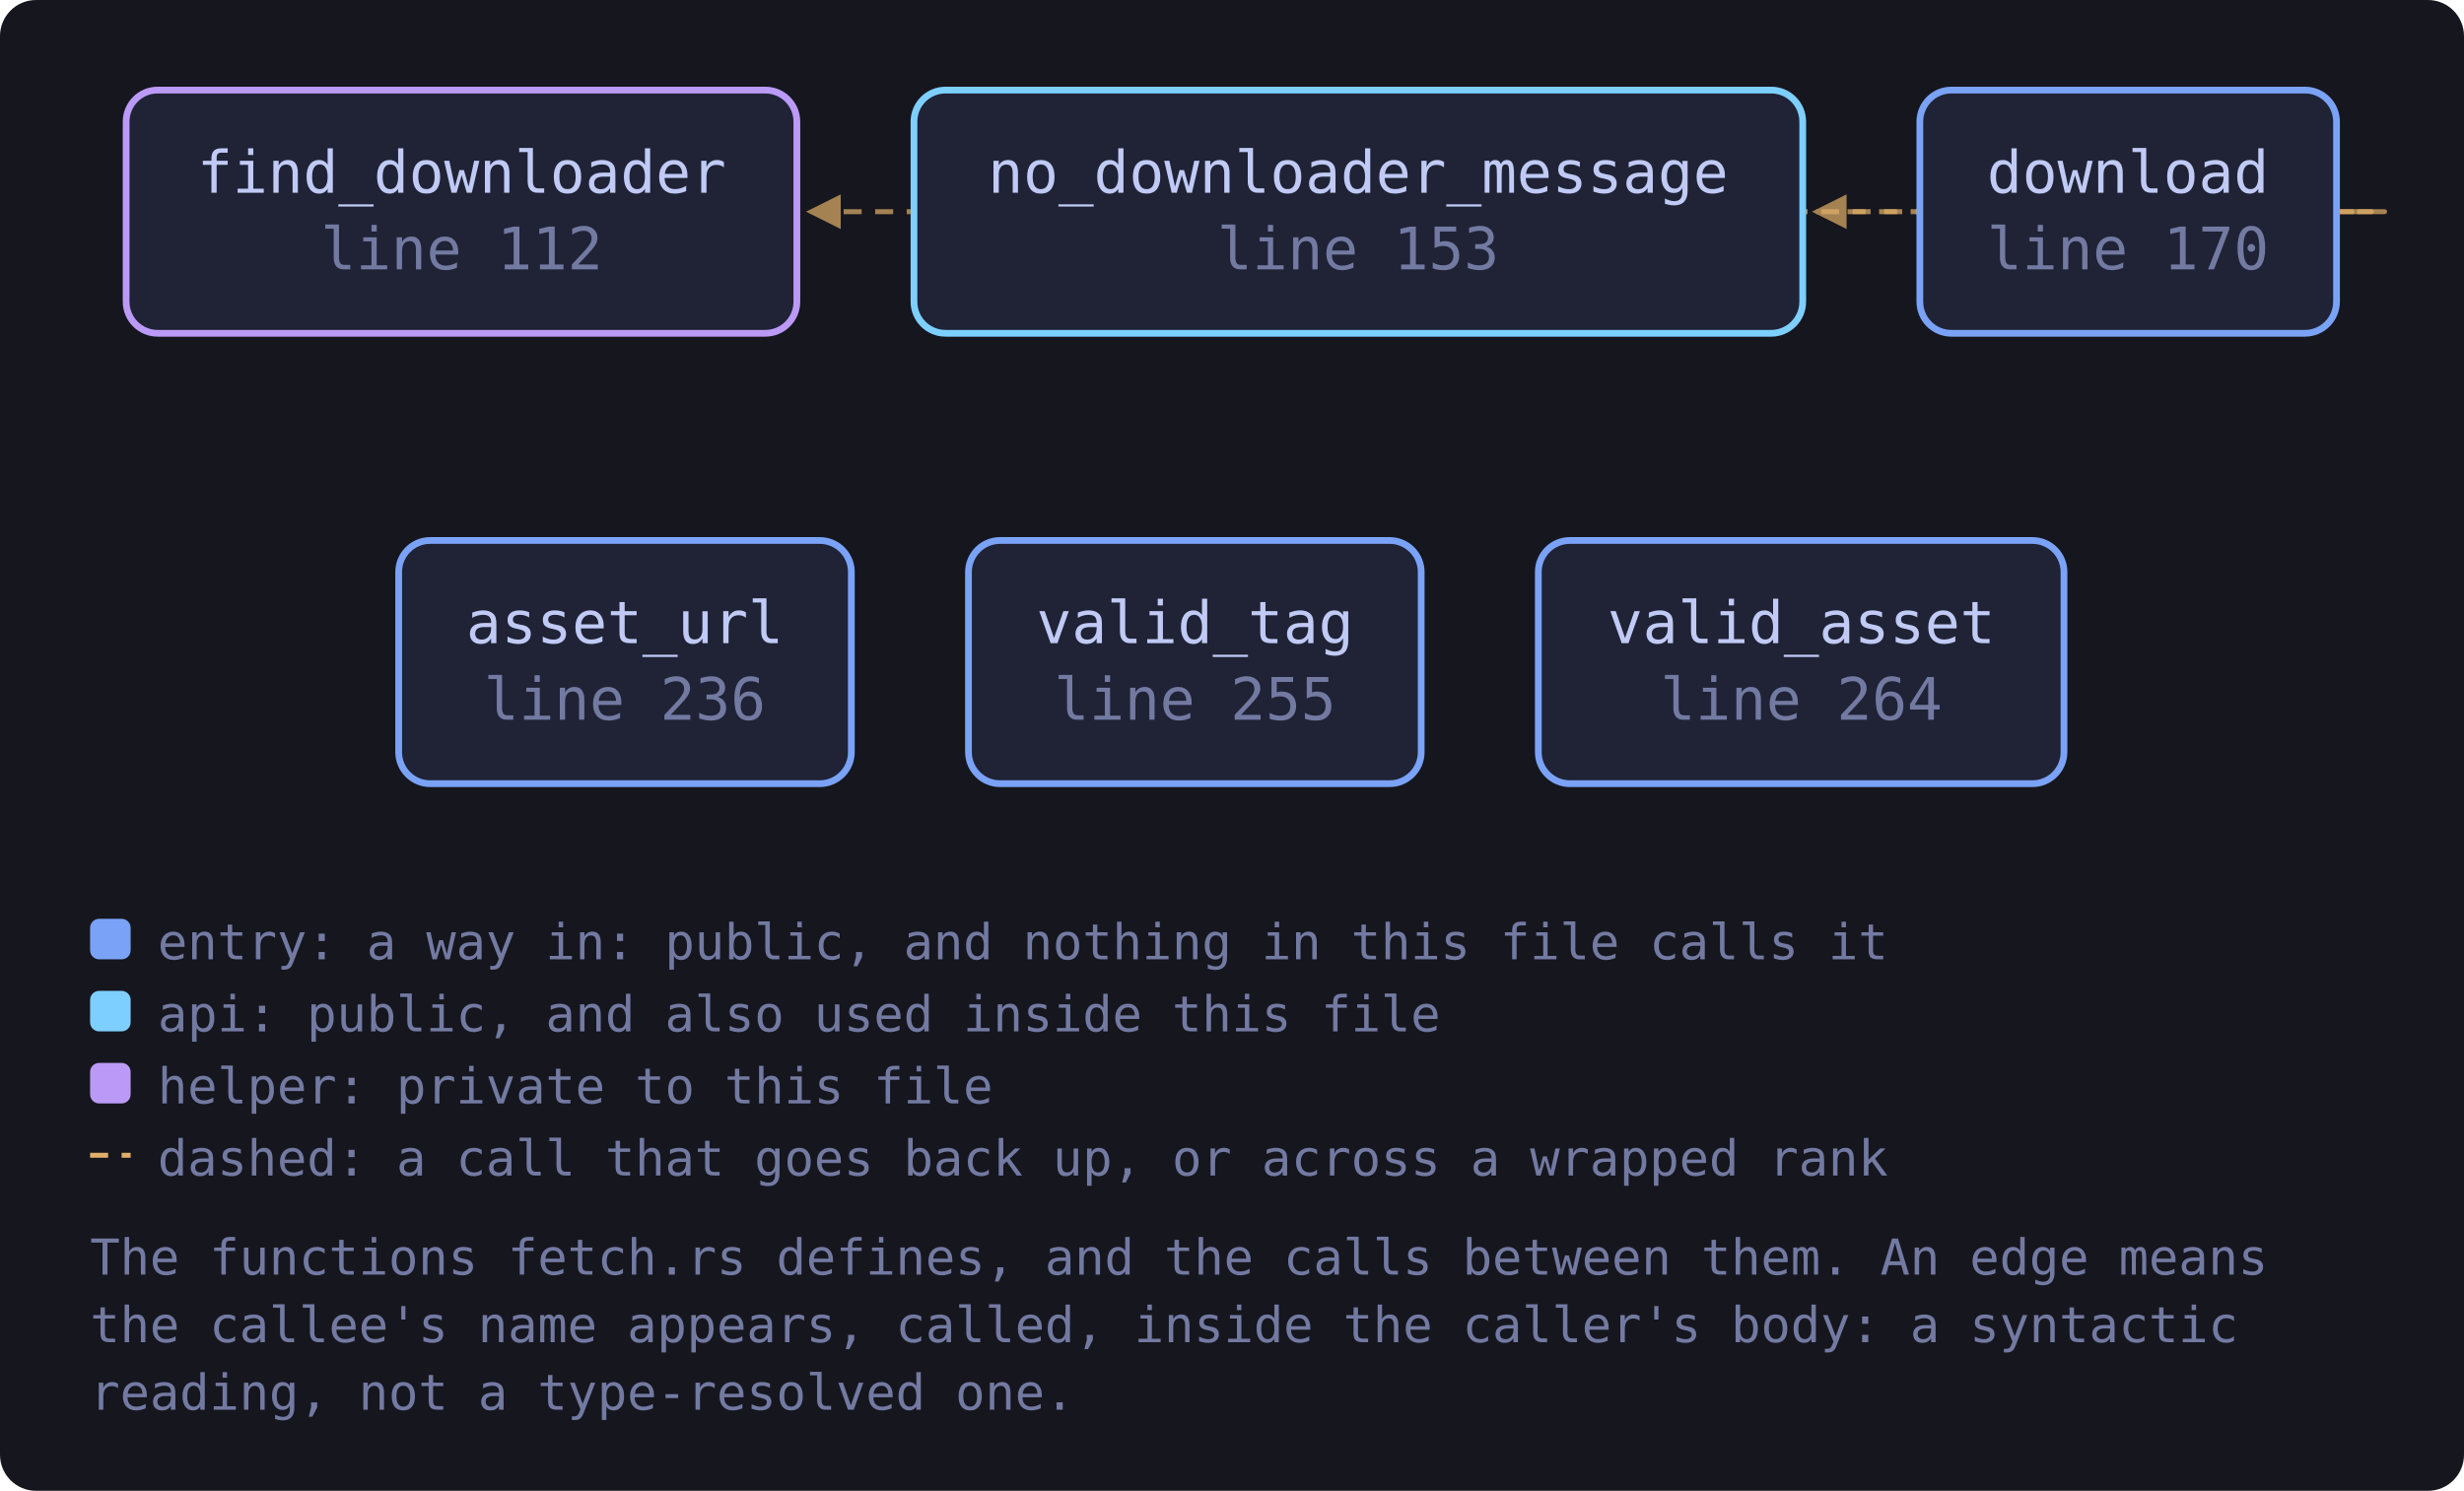
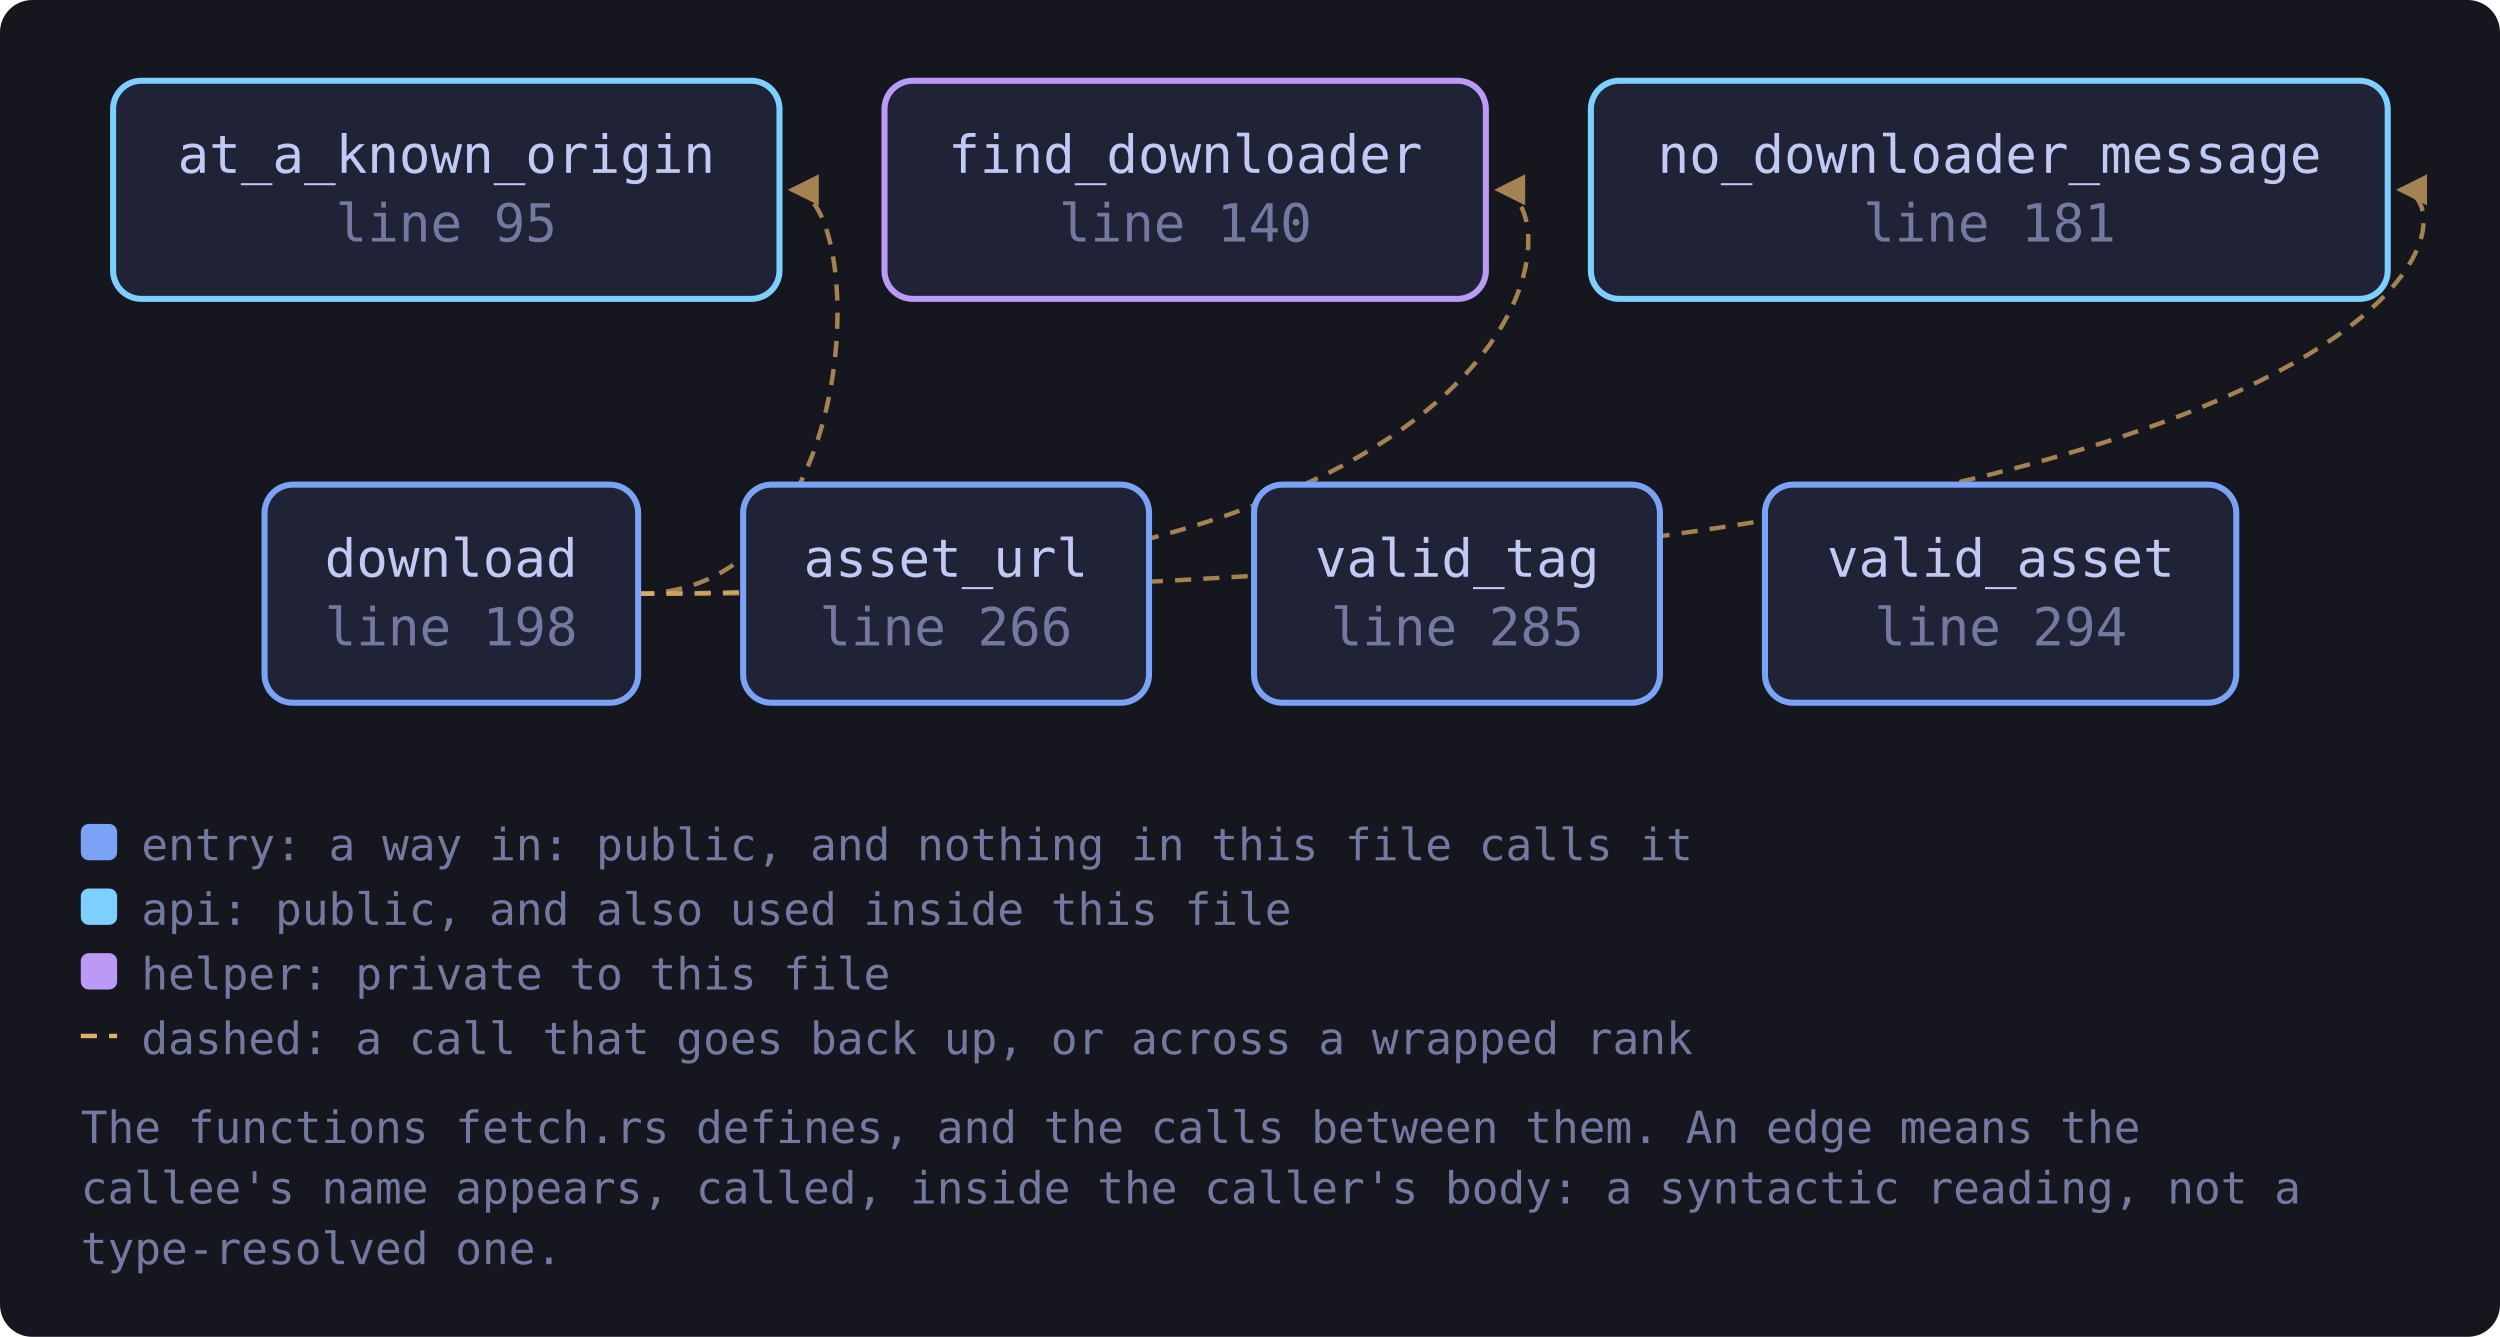
- <svg xmlns="http://www.w3.org/2000/svg" viewBox="0 0 547 331" width="547" height="331" style="max-width:100%;height:auto" role="img" aria-label="flowchart">
+ <svg xmlns="http://www.w3.org/2000/svg" viewBox="0 0 619 331" width="619" height="331" style="max-width:100%;height:auto" role="img" aria-label="flowchart">
  <defs>
    <marker id="a-muted" viewBox="0 0 8 8" refX="7" refY="4" markerWidth="7" markerHeight="7" orient="auto-start-reverse">
      <path d="M0 0 L8 4 L0 8 z" fill="var(--muted, #737aa2)" />
    </marker>
    <marker id="a-warn" viewBox="0 0 8 8" refX="7" refY="4" markerWidth="7" markerHeight="7" orient="auto-start-reverse">
      <path d="M0 0 L8 4 L0 8 z" fill="var(--warn, #e0af68)" />
    </marker>
    <marker id="a-accent" viewBox="0 0 8 8" refX="7" refY="4" markerWidth="7" markerHeight="7" orient="auto-start-reverse">
      <path d="M0 0 L8 4 L0 8 z" fill="var(--accent, #7aa2f7)" />
    </marker>
    <marker id="a-cyan" viewBox="0 0 8 8" refX="7" refY="4" markerWidth="7" markerHeight="7" orient="auto-start-reverse">
      <path d="M0 0 L8 4 L0 8 z" fill="var(--cyan, #7dcfff)" />
    </marker>
    <marker id="a-accent-2" viewBox="0 0 8 8" refX="7" refY="4" markerWidth="7" markerHeight="7" orient="auto-start-reverse">
      <path d="M0 0 L8 4 L0 8 z" fill="var(--accent-2, #bb9af7)" />
    </marker>
  </defs>
-   <rect x="0" y="0" width="547" height="331" fill="var(--bg-inset, #16161e)" rx="8" />
-   <path d="M518.6 47.0 C 540.6 47.0, 540.6 47.0, 179.9 47.0" fill="none" stroke="var(--warn, #e0af68)" stroke-width="1.1" opacity="0.7" stroke-dasharray="4 3" marker-end="url(#a-warn)" />
-   <path d="M518.6 47.0 C 540.6 47.0, 540.6 47.0, 403.2 47.0" fill="none" stroke="var(--warn, #e0af68)" stroke-width="1.1" opacity="0.7" stroke-dasharray="4 3" marker-end="url(#a-warn)" />
-   <a href="https://github.com/tilas01/veilvoice/blob/main/crates/veilvoice-verify/src/fetch.rs#L112" target="_blank" rel="noopener noreferrer">
-     <rect x="28.0" y="20.0" width="148.9" height="54.0" rx="7" fill="var(--bg-soft, #1f2335)" stroke="var(--accent-2, #bb9af7)" stroke-width="1.5" />
-     <text x="102.5" y="42.8" font-family="ui-monospace, SFMono-Regular, Menlo, Consolas, monospace" font-size="13" fill="var(--fg, #c0caf5)" text-anchor="middle">find_downloader</text>
-     <text x="102.5" y="59.8" font-family="ui-monospace, SFMono-Regular, Menlo, Consolas, monospace" font-size="13" fill="var(--muted, #737aa2)" text-anchor="middle">line 112</text>
+   <rect x="0" y="0" width="619" height="331" fill="var(--bg-inset, #16161e)" rx="8" />
+   <path d="M158.0 147.0 C 215.0 147.0, 215.0 47.0, 196.0 47.0" fill="none" stroke="var(--warn, #e0af68)" stroke-width="1.1" opacity="0.7" stroke-dasharray="4 3" marker-end="url(#a-warn)" />
+   <path d="M158.0 147.0 C 389.9 147.0, 389.9 47.0, 370.9 47.0" fill="none" stroke="var(--warn, #e0af68)" stroke-width="1.1" opacity="0.7" stroke-dasharray="4 3" marker-end="url(#a-warn)" />
+   <path d="M158.0 147.0 C 613.2 147.0, 613.2 47.0, 594.2 47.0" fill="none" stroke="var(--warn, #e0af68)" stroke-width="1.1" opacity="0.7" stroke-dasharray="4 3" marker-end="url(#a-warn)" />
+   <a href="https://github.com/tilas01/veilvoice/blob/main/crates/veilvoice-verify/src/fetch.rs#L95" target="_blank" rel="noopener noreferrer">
+     <rect x="28.0" y="20.0" width="165.0" height="54.0" rx="7" fill="var(--bg-soft, #1f2335)" stroke="var(--cyan, #7dcfff)" stroke-width="1.5" />
+     <text x="110.5" y="42.8" font-family="ui-monospace, SFMono-Regular, Menlo, Consolas, monospace" font-size="13" fill="var(--fg, #c0caf5)" text-anchor="middle">at_a_known_origin</text>
+     <text x="110.5" y="59.8" font-family="ui-monospace, SFMono-Regular, Menlo, Consolas, monospace" font-size="13" fill="var(--muted, #737aa2)" text-anchor="middle">line 95</text>
  </a>
-   <a href="https://github.com/tilas01/veilvoice/blob/main/crates/veilvoice-verify/src/fetch.rs#L153" target="_blank" rel="noopener noreferrer">
-     <rect x="202.9" y="20.0" width="197.3" height="54.0" rx="7" fill="var(--bg-soft, #1f2335)" stroke="var(--cyan, #7dcfff)" stroke-width="1.5" />
-     <text x="301.5" y="42.8" font-family="ui-monospace, SFMono-Regular, Menlo, Consolas, monospace" font-size="13" fill="var(--fg, #c0caf5)" text-anchor="middle">no_downloader_message</text>
-     <text x="301.5" y="59.8" font-family="ui-monospace, SFMono-Regular, Menlo, Consolas, monospace" font-size="13" fill="var(--muted, #737aa2)" text-anchor="middle">line 153</text>
+   <a href="https://github.com/tilas01/veilvoice/blob/main/crates/veilvoice-verify/src/fetch.rs#L140" target="_blank" rel="noopener noreferrer">
+     <rect x="219.0" y="20.0" width="148.9" height="54.0" rx="7" fill="var(--bg-soft, #1f2335)" stroke="var(--accent-2, #bb9af7)" stroke-width="1.5" />
+     <text x="293.5" y="42.8" font-family="ui-monospace, SFMono-Regular, Menlo, Consolas, monospace" font-size="13" fill="var(--fg, #c0caf5)" text-anchor="middle">find_downloader</text>
+     <text x="293.5" y="59.8" font-family="ui-monospace, SFMono-Regular, Menlo, Consolas, monospace" font-size="13" fill="var(--muted, #737aa2)" text-anchor="middle">line 140</text>
  </a>
-   <a href="https://github.com/tilas01/veilvoice/blob/main/crates/veilvoice-verify/src/fetch.rs#L170" target="_blank" rel="noopener noreferrer">
-     <rect x="426.2" y="20.0" width="92.5" height="54.0" rx="7" fill="var(--bg-soft, #1f2335)" stroke="var(--accent, #7aa2f7)" stroke-width="1.5" />
-     <text x="472.4" y="42.8" font-family="ui-monospace, SFMono-Regular, Menlo, Consolas, monospace" font-size="13" fill="var(--fg, #c0caf5)" text-anchor="middle">download</text>
-     <text x="472.4" y="59.8" font-family="ui-monospace, SFMono-Regular, Menlo, Consolas, monospace" font-size="13" fill="var(--muted, #737aa2)" text-anchor="middle">line 170</text>
+   <a href="https://github.com/tilas01/veilvoice/blob/main/crates/veilvoice-verify/src/fetch.rs#L181" target="_blank" rel="noopener noreferrer">
+     <rect x="393.9" y="20.0" width="197.3" height="54.0" rx="7" fill="var(--bg-soft, #1f2335)" stroke="var(--cyan, #7dcfff)" stroke-width="1.5" />
+     <text x="492.6" y="42.8" font-family="ui-monospace, SFMono-Regular, Menlo, Consolas, monospace" font-size="13" fill="var(--fg, #c0caf5)" text-anchor="middle">no_downloader_message</text>
+     <text x="492.6" y="59.8" font-family="ui-monospace, SFMono-Regular, Menlo, Consolas, monospace" font-size="13" fill="var(--muted, #737aa2)" text-anchor="middle">line 181</text>
  </a>
-   <a href="https://github.com/tilas01/veilvoice/blob/main/crates/veilvoice-verify/src/fetch.rs#L236" target="_blank" rel="noopener noreferrer">
-     <rect x="88.5" y="120.0" width="100.5" height="54.0" rx="7" fill="var(--bg-soft, #1f2335)" stroke="var(--accent, #7aa2f7)" stroke-width="1.5" />
-     <text x="138.7" y="142.8" font-family="ui-monospace, SFMono-Regular, Menlo, Consolas, monospace" font-size="13" fill="var(--fg, #c0caf5)" text-anchor="middle">asset_url</text>
-     <text x="138.7" y="159.8" font-family="ui-monospace, SFMono-Regular, Menlo, Consolas, monospace" font-size="13" fill="var(--muted, #737aa2)" text-anchor="middle">line 236</text>
+   <a href="https://github.com/tilas01/veilvoice/blob/main/crates/veilvoice-verify/src/fetch.rs#L198" target="_blank" rel="noopener noreferrer">
+     <rect x="65.5" y="120.0" width="92.5" height="54.0" rx="7" fill="var(--bg-soft, #1f2335)" stroke="var(--accent, #7aa2f7)" stroke-width="1.5" />
+     <text x="111.7" y="142.8" font-family="ui-monospace, SFMono-Regular, Menlo, Consolas, monospace" font-size="13" fill="var(--fg, #c0caf5)" text-anchor="middle">download</text>
+     <text x="111.7" y="159.8" font-family="ui-monospace, SFMono-Regular, Menlo, Consolas, monospace" font-size="13" fill="var(--muted, #737aa2)" text-anchor="middle">line 198</text>
  </a>
-   <a href="https://github.com/tilas01/veilvoice/blob/main/crates/veilvoice-verify/src/fetch.rs#L255" target="_blank" rel="noopener noreferrer">
-     <rect x="215.0" y="120.0" width="100.5" height="54.0" rx="7" fill="var(--bg-soft, #1f2335)" stroke="var(--accent, #7aa2f7)" stroke-width="1.5" />
-     <text x="265.3" y="142.8" font-family="ui-monospace, SFMono-Regular, Menlo, Consolas, monospace" font-size="13" fill="var(--fg, #c0caf5)" text-anchor="middle">valid_tag</text>
-     <text x="265.3" y="159.8" font-family="ui-monospace, SFMono-Regular, Menlo, Consolas, monospace" font-size="13" fill="var(--muted, #737aa2)" text-anchor="middle">line 255</text>
+   <a href="https://github.com/tilas01/veilvoice/blob/main/crates/veilvoice-verify/src/fetch.rs#L266" target="_blank" rel="noopener noreferrer">
+     <rect x="184.0" y="120.0" width="100.5" height="54.0" rx="7" fill="var(--bg-soft, #1f2335)" stroke="var(--accent, #7aa2f7)" stroke-width="1.5" />
+     <text x="234.2" y="142.8" font-family="ui-monospace, SFMono-Regular, Menlo, Consolas, monospace" font-size="13" fill="var(--fg, #c0caf5)" text-anchor="middle">asset_url</text>
+     <text x="234.2" y="159.8" font-family="ui-monospace, SFMono-Regular, Menlo, Consolas, monospace" font-size="13" fill="var(--muted, #737aa2)" text-anchor="middle">line 266</text>
  </a>
-   <a href="https://github.com/tilas01/veilvoice/blob/main/crates/veilvoice-verify/src/fetch.rs#L264" target="_blank" rel="noopener noreferrer">
-     <rect x="341.5" y="120.0" width="116.7" height="54.0" rx="7" fill="var(--bg-soft, #1f2335)" stroke="var(--accent, #7aa2f7)" stroke-width="1.5" />
-     <text x="399.9" y="142.8" font-family="ui-monospace, SFMono-Regular, Menlo, Consolas, monospace" font-size="13" fill="var(--fg, #c0caf5)" text-anchor="middle">valid_asset</text>
-     <text x="399.9" y="159.8" font-family="ui-monospace, SFMono-Regular, Menlo, Consolas, monospace" font-size="13" fill="var(--muted, #737aa2)" text-anchor="middle">line 264</text>
+   <a href="https://github.com/tilas01/veilvoice/blob/main/crates/veilvoice-verify/src/fetch.rs#L285" target="_blank" rel="noopener noreferrer">
+     <rect x="310.5" y="120.0" width="100.5" height="54.0" rx="7" fill="var(--bg-soft, #1f2335)" stroke="var(--accent, #7aa2f7)" stroke-width="1.5" />
+     <text x="360.8" y="142.8" font-family="ui-monospace, SFMono-Regular, Menlo, Consolas, monospace" font-size="13" fill="var(--fg, #c0caf5)" text-anchor="middle">valid_tag</text>
+     <text x="360.8" y="159.8" font-family="ui-monospace, SFMono-Regular, Menlo, Consolas, monospace" font-size="13" fill="var(--muted, #737aa2)" text-anchor="middle">line 285</text>
+   </a>
+   <a href="https://github.com/tilas01/veilvoice/blob/main/crates/veilvoice-verify/src/fetch.rs#L294" target="_blank" rel="noopener noreferrer">
+     <rect x="437.0" y="120.0" width="116.7" height="54.0" rx="7" fill="var(--bg-soft, #1f2335)" stroke="var(--accent, #7aa2f7)" stroke-width="1.5" />
+     <text x="495.4" y="142.8" font-family="ui-monospace, SFMono-Regular, Menlo, Consolas, monospace" font-size="13" fill="var(--fg, #c0caf5)" text-anchor="middle">valid_asset</text>
+     <text x="495.4" y="159.8" font-family="ui-monospace, SFMono-Regular, Menlo, Consolas, monospace" font-size="13" fill="var(--muted, #737aa2)" text-anchor="middle">line 294</text>
  </a>
  <rect x="20.0" y="204.0" width="9" height="9" rx="2" fill="var(--accent, #7aa2f7)" />
  <text x="35.0" y="213.0" font-family="ui-monospace, SFMono-Regular, Menlo, Consolas, monospace" font-size="11" fill="var(--muted, #737aa2)">entry: a way in: public, and nothing in this file calls it</text>
  <rect x="20.0" y="220.0" width="9" height="9" rx="2" fill="var(--cyan, #7dcfff)" />
  <text x="35.0" y="229.0" font-family="ui-monospace, SFMono-Regular, Menlo, Consolas, monospace" font-size="11" fill="var(--muted, #737aa2)">api: public, and also used inside this file</text>
  <rect x="20.0" y="236.0" width="9" height="9" rx="2" fill="var(--accent-2, #bb9af7)" />
  <text x="35.0" y="245.0" font-family="ui-monospace, SFMono-Regular, Menlo, Consolas, monospace" font-size="11" fill="var(--muted, #737aa2)">helper: private to this file</text>
  <path d="M20.0 256.5 L29.0 256.5" stroke="var(--warn, #e0af68)" stroke-width="1.1" stroke-dasharray="4 3" />
  <text x="35.0" y="261.0" font-family="ui-monospace, SFMono-Regular, Menlo, Consolas, monospace" font-size="11" fill="var(--muted, #737aa2)">dashed: a call that goes back up, or across a wrapped rank</text>
-   <text x="20.0" y="283.0" font-family="ui-monospace, SFMono-Regular, Menlo, Consolas, monospace" font-size="11" fill="var(--muted, #737aa2)">The functions fetch.rs defines, and the calls between them. An edge means</text>
-   <text x="20.0" y="298.0" font-family="ui-monospace, SFMono-Regular, Menlo, Consolas, monospace" font-size="11" fill="var(--muted, #737aa2)">the callee's name appears, called, inside the caller's body: a syntactic</text>
-   <text x="20.0" y="313.0" font-family="ui-monospace, SFMono-Regular, Menlo, Consolas, monospace" font-size="11" fill="var(--muted, #737aa2)">reading, not a type-resolved one.</text>
+   <text x="20.0" y="283.0" font-family="ui-monospace, SFMono-Regular, Menlo, Consolas, monospace" font-size="11" fill="var(--muted, #737aa2)">The functions fetch.rs defines, and the calls between them. An edge means the</text>
+   <text x="20.0" y="298.0" font-family="ui-monospace, SFMono-Regular, Menlo, Consolas, monospace" font-size="11" fill="var(--muted, #737aa2)">callee's name appears, called, inside the caller's body: a syntactic reading, not a</text>
+   <text x="20.0" y="313.0" font-family="ui-monospace, SFMono-Regular, Menlo, Consolas, monospace" font-size="11" fill="var(--muted, #737aa2)">type-resolved one.</text>
</svg>
